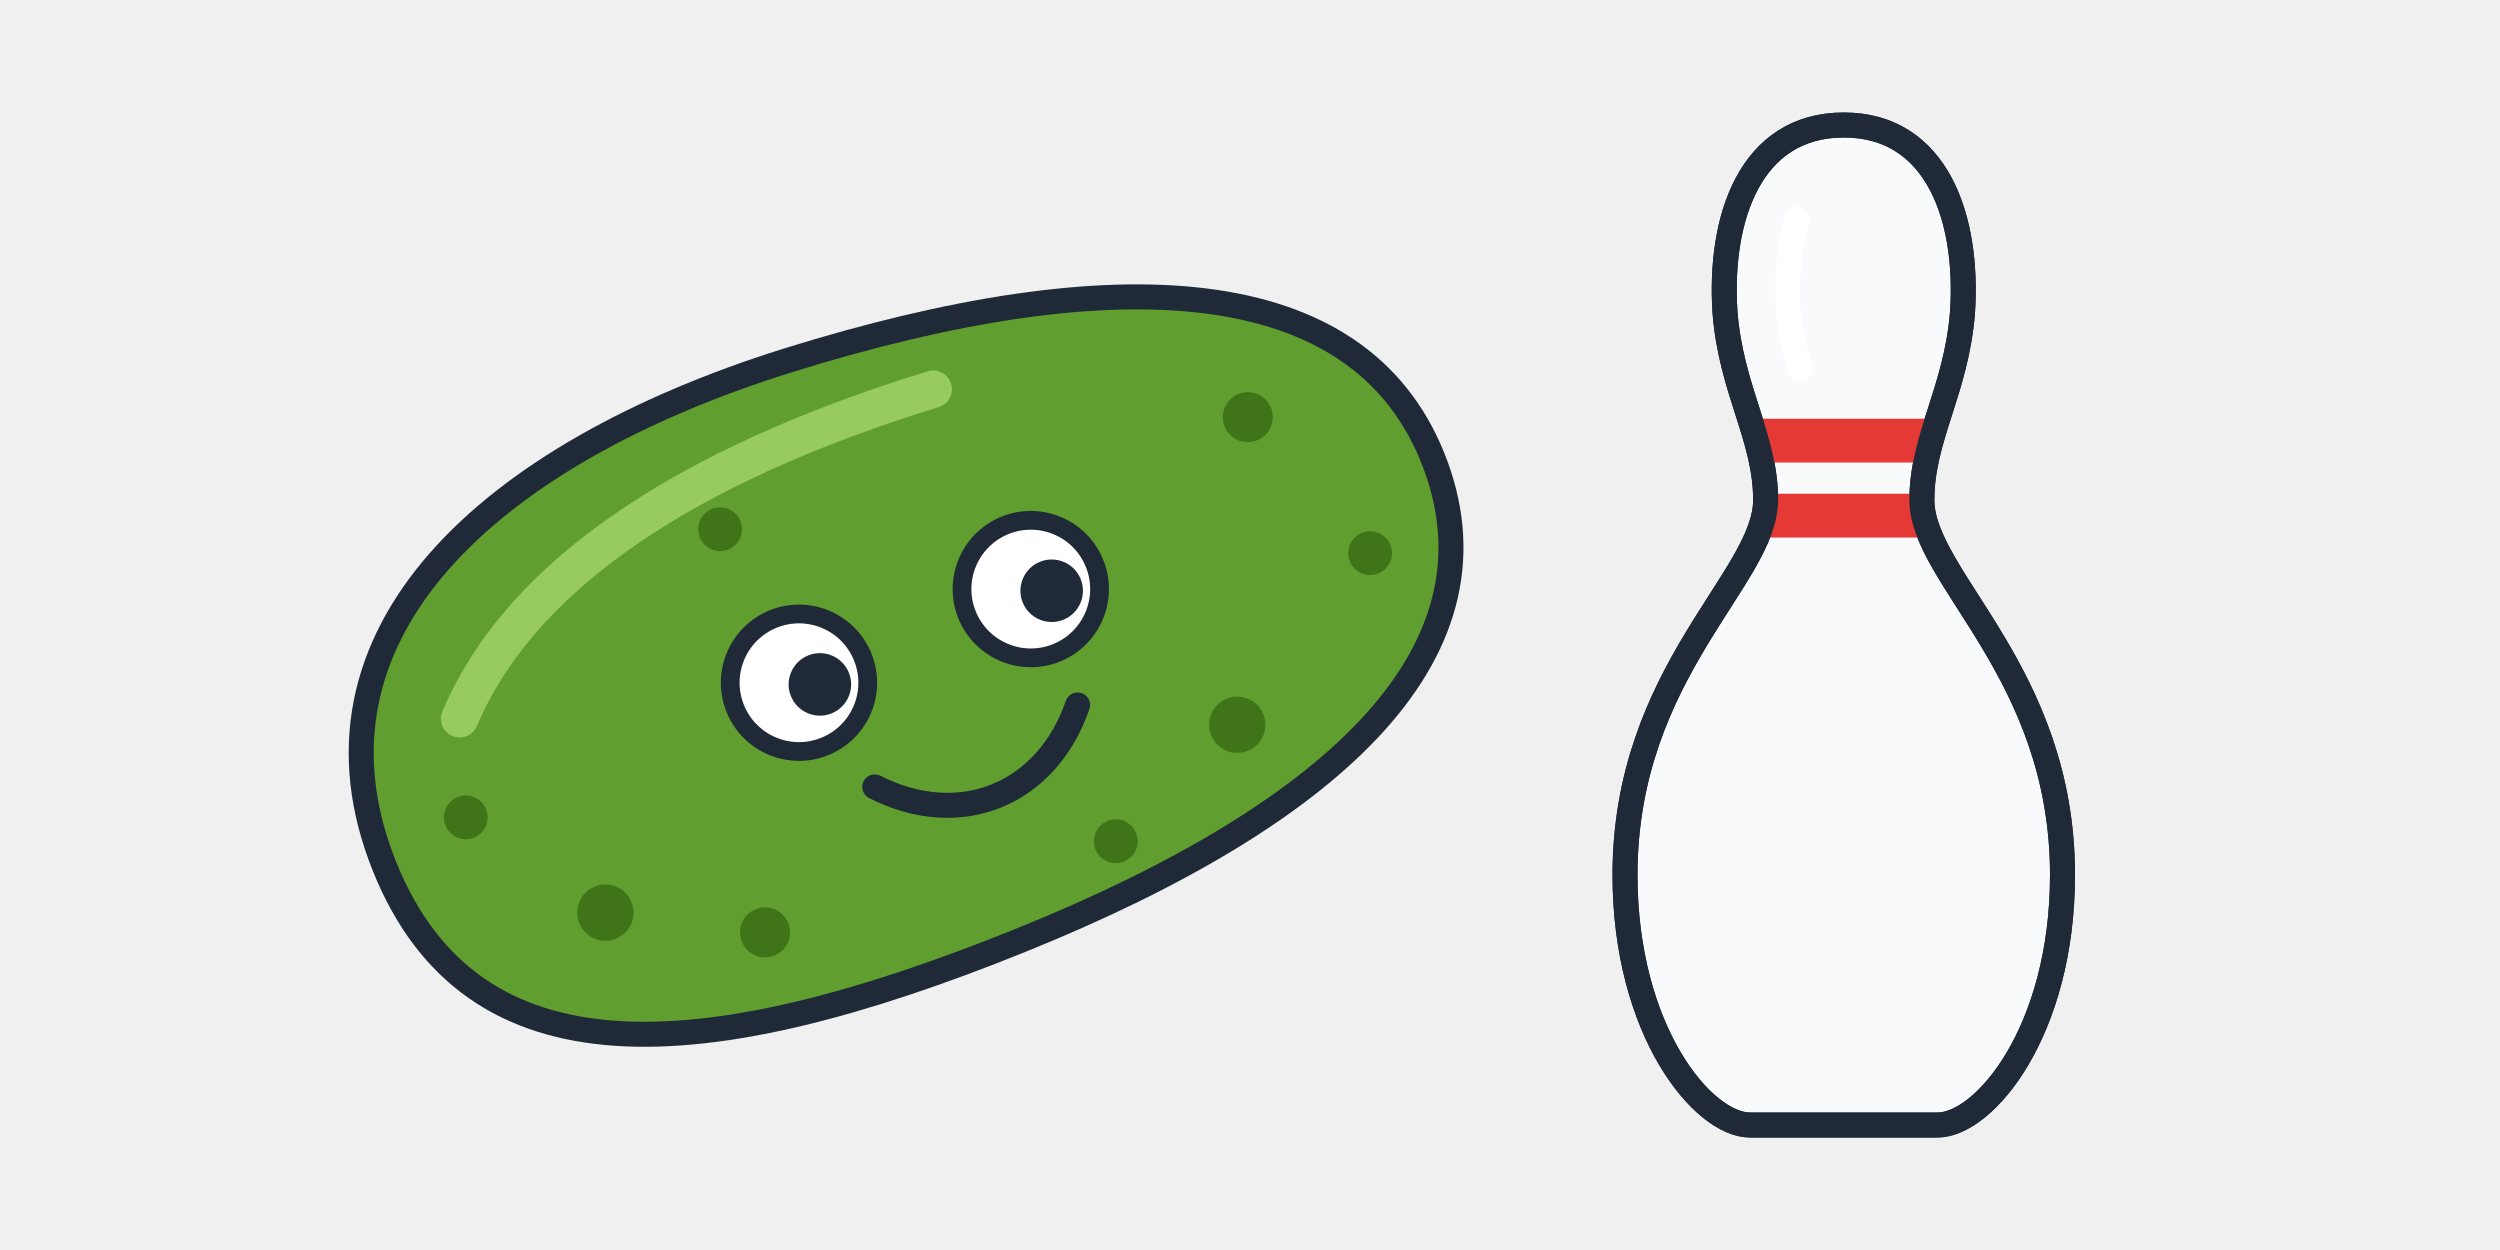
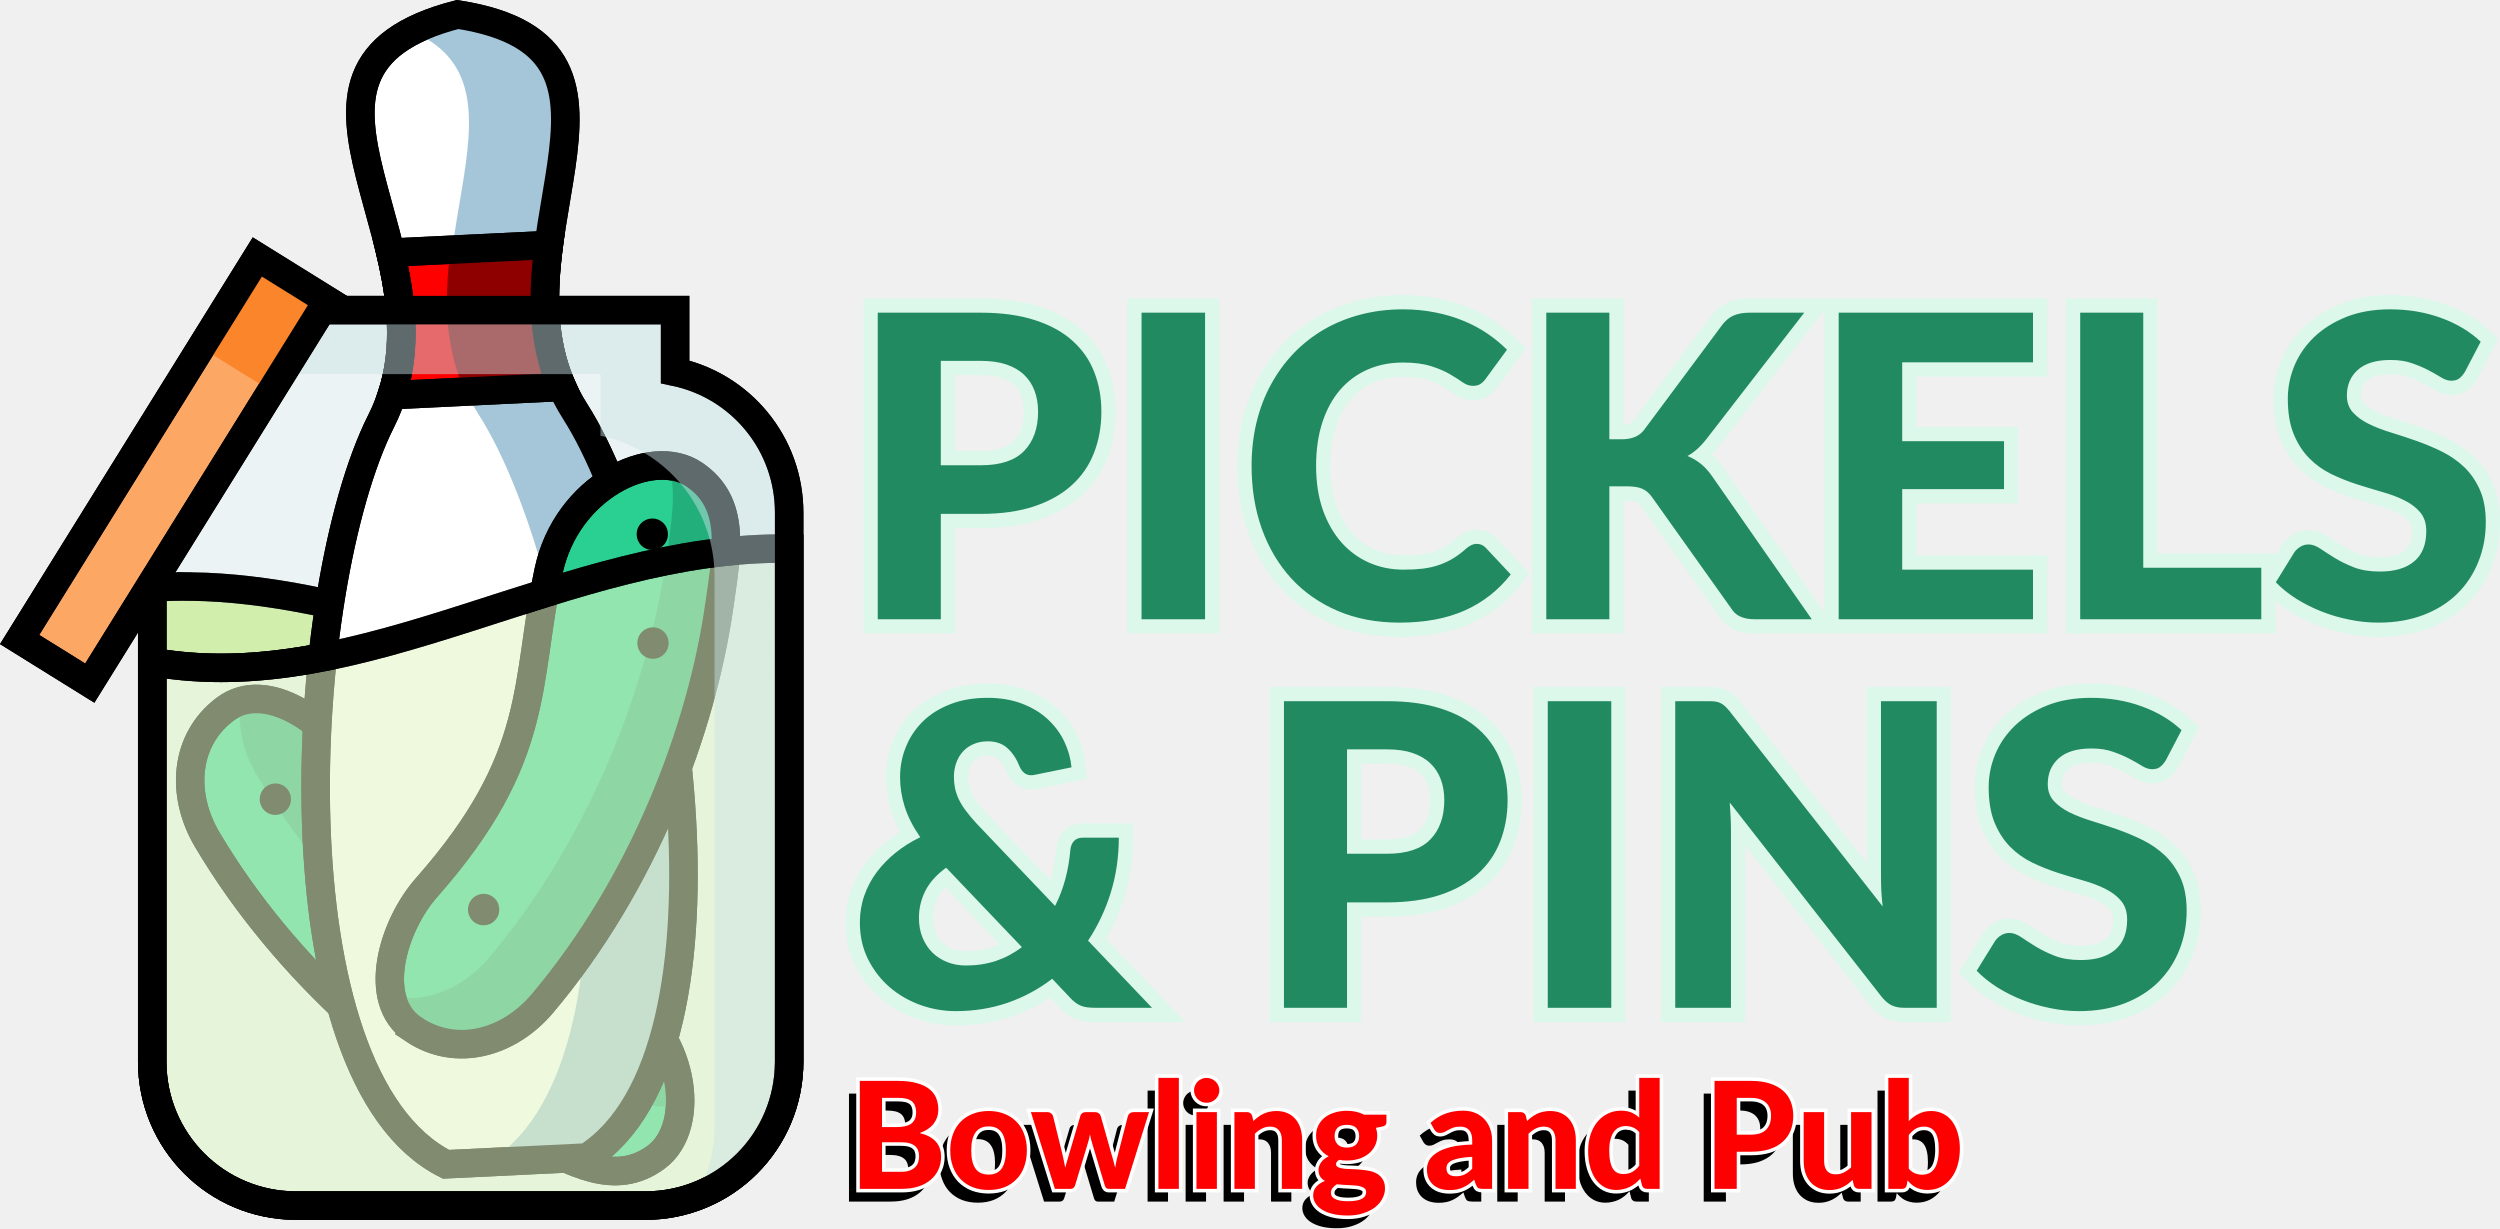
- <svg xmlns="http://www.w3.org/2000/svg" viewBox="0 0 800 400" width="800" height="400">
-   <defs>
-     <clipPath id="pin-shape">
-       <path d="M590,40 C620,40 630,70 628,100 C626,125 615,140 615,160 C615,185 660,215 660,280 C660,330 635,360 620,360 L560,360 C545,360 520,330 520,280 C520,215 565,185 565,160 C565,140 554,125 552,100 C550,70 560,40 590,40 Z" />
+ <svg xmlns="http://www.w3.org/2000/svg" width="351.01mm" height="172.455mm" viewBox="0 0 351.01 172.455" version="1.1" id="svg1" xml:space="preserve">
+   <defs id="defs1">
+     <clipPath clipPathUnits="userSpaceOnUse" id="clipPath57">
+       <path id="path58" style="fill:#00ffff;stroke:#000000;stroke-width:5.036" d="m -477.284,274.896 c -2.412,8.776 -16.124,9.361 -24.551,5.85 -28.363,-11.817 -39.719,-4.806 -60.005,-2.394 -14.985,1.782 -26.792,-10.05 -24.38,-18.827 2.412,-8.776 11.296,-9.909 20.301,-11.613 22.322,-4.223 51.386,-3.121 77.04,6.912 8.504,3.325 14.006,11.295 11.595,20.071 z" />
    </clipPath>
  </defs>
-   <g>
-     <path d="M590,40 C620,40 630,70 628,100 C626,125 615,140 615,160 C615,185 660,215 660,280 C660,330 635,360 620,360 L560,360 C545,360 520,330 520,280 C520,215 565,185 565,160 C565,140 554,125 552,100 C550,70 560,40 590,40 Z" fill="#f8fafc" stroke="#1f2937" stroke-width="8" />
-     <g clip-path="url(#pin-shape)">
-       <rect x="500" y="134" width="200" height="14" fill="#e53935" />
-       <rect x="500" y="158" width="200" height="14" fill="#e53935" />
+   <text xml:space="preserve" style="font-size:20.837px;line-height:0;font-family:'Bauhaus Olga 1933';-inkscape-font-specification:'Bauhaus Olga 1933, ';writing-mode:lr-tb;direction:ltr;opacity:1;fill:#000000;fill-opacity:1;stroke:none;stroke-width:4" x="117.887" y="168.333" id="text250" transform="scale(0.9977886,1.002216)">
+     <tspan style="font-style:normal;font-variant:normal;font-weight:800;font-stretch:normal;font-size:20.837px;line-height:1.25;font-family:Lato;-inkscape-font-specification:'Lato Ultra-Bold';fill:#000000;fill-opacity:1;stroke-width:4" x="117.887" y="168.333" id="tspan250">Bowling and Pub</tspan>
+   </text>
+   <text xml:space="preserve" style="font-size:20.837px;line-height:0;font-family:'Bauhaus Olga 1933';-inkscape-font-specification:'Bauhaus Olga 1933, ';writing-mode:lr-tb;direction:ltr;opacity:1;fill:#fb852b;fill-opacity:1;stroke:#ffffff;stroke-width:1" x="119.411" y="166.551" id="text251" transform="scale(0.9977886,1.002216)">
+     <tspan style="font-style:normal;font-variant:normal;font-weight:800;font-stretch:normal;font-size:20.837px;line-height:1.25;font-family:Lato;-inkscape-font-specification:'Lato Ultra-Bold';fill:#fb852b;fill-opacity:1;stroke:#ffffff;stroke-width:1" x="119.411" y="166.551" id="tspan251">Bowling and Pub</tspan>
+   </text>
+   <text xml:space="preserve" style="font-size:20.837px;line-height:0;font-family:'Bauhaus Olga 1933';-inkscape-font-specification:'Bauhaus Olga 1933, ';writing-mode:lr-tb;direction:ltr;opacity:1;fill:#ff0000;fill-opacity:1;stroke:none;stroke-width:4" x="119.411" y="166.551" id="text247" transform="scale(0.9977886,1.002216)">
+     <tspan style="font-style:normal;font-variant:normal;font-weight:800;font-stretch:normal;font-size:20.837px;line-height:1.25;font-family:Lato;-inkscape-font-specification:'Lato Ultra-Bold';fill:#ff0000;fill-opacity:1;stroke-width:4" x="119.411" y="166.551" id="tspan247">Bowling and Pub</tspan>
+   </text>
+   <text xml:space="preserve" style="font-size:59.203px;line-height:0;font-family:'Bauhaus Olga 1933';-inkscape-font-specification:'Bauhaus Olga 1933, ';writing-mode:lr-tb;direction:ltr;opacity:1;fill:#146844;fill-opacity:1;stroke:#dbf8eb;stroke-width:4;stroke-opacity:1" x="119.012" y="86.756" id="text249" transform="scale(0.9977886,1.002216)">
+     <tspan style="font-style:normal;font-variant:normal;font-weight:800;font-stretch:normal;line-height:34.85px;font-family:Lato;-inkscape-font-specification:'Lato Ultra-Bold';fill:#146844;fill-opacity:1;stroke:#dbf8eb;stroke-width:4;stroke-opacity:1" id="tspan248" x="119.012" y="86.756">PICKELS</tspan>
+     <tspan style="font-style:normal;font-variant:normal;font-weight:800;font-stretch:normal;line-height:1.25;font-family:Lato;-inkscape-font-specification:'Lato Ultra-Bold';fill:#146844;fill-opacity:1;stroke:#dbf8eb;stroke-width:4;stroke-opacity:1" x="119.012" y="141.182" id="tspan249">&amp; PINS</tspan>
+   </text>
+   <path id="path26" style="fill:#ecf3f4;fill-opacity:1;stroke:#000000;stroke-width:4" d="m 37.389,43.545 v 8.664 c -9.169,1.919 -16.015,10.018 -16.015,19.774 v 77.081 c 0,11.194 9.012,20.205 20.205,20.205 h 49.017 c 11.194,0 20.205,-9.012 20.205,-20.205 V 71.983 c 0,-9.756 -6.845,-17.855 -16.015,-19.774 v -8.664 z" />
+   <path id="path37" style="opacity:0.548;fill:#bbe972;fill-opacity:1;stroke:#000000;stroke-width:4" d="m 26.917,82.354 c -1.862,-0.029 -3.71,0.013 -5.542,0.137 v 10.449 c 13.029,2.319 25.816,-0.549 38.703,-4.459 -11.163,-3.361 -22.391,-5.957 -33.161,-6.128 z" />
+   <path id="path38" style="opacity:1;fill:none;fill-opacity:1;stroke:#000000;stroke-width:4" d="m 26.917,82.354 c -1.862,-0.029 -3.71,0.013 -5.542,0.137 v 10.449 c 13.029,2.319 25.816,-0.549 38.703,-4.459 -11.163,-3.361 -22.391,-5.957 -33.161,-6.128 z" />
+   <g id="g56" transform="matrix(-0.7127326,-0.3475676,0.3459386,-0.7164635,-321.1751,175.7217)" style="stroke-width:1.259">
+     <g id="g60" transform="matrix(0.9772612,0.2075735,-0.2089608,0.9788839,164.9851,110.3769)">
+       <path id="path52" style="fill:#2ad091;stroke:#000000;stroke-width:5.036" d="m -477.284,274.896 c -2.412,8.776 -16.124,9.361 -24.551,5.85 -28.363,-11.817 -39.719,-4.806 -60.005,-2.394 -14.985,1.782 -26.792,-10.05 -24.38,-18.827 2.412,-8.776 11.296,-9.909 20.301,-11.613 22.322,-4.223 51.386,-3.121 77.04,6.912 8.504,3.325 14.006,11.295 11.595,20.071 z" />
+       <path id="path56" style="fill:#23af7b;fill-opacity:1;stroke:none;stroke-width:5.036" d="m -477.231,289.241 c -2.412,8.776 -16.124,9.361 -24.551,5.85 -28.363,-11.817 -39.719,-4.806 -60.005,-2.394 -14.985,1.782 -26.792,-10.05 -24.38,-18.827 2.412,-8.776 11.296,-9.909 20.301,-11.613 22.322,-4.223 51.386,-3.121 77.04,6.912 8.504,3.325 14.006,11.295 11.595,20.071 z" clip-path="url(#clipPath57)" />
+       <path id="path54" style="fill:none;stroke:#000000;stroke-width:5.036" d="m -477.284,274.896 c -2.412,8.776 -16.124,9.361 -24.551,5.85 -28.363,-11.817 -39.719,-4.806 -60.005,-2.394 -14.985,1.782 -26.792,-10.05 -24.38,-18.827 2.412,-8.776 11.296,-9.909 20.301,-11.613 22.322,-4.223 51.386,-3.121 77.04,6.912 8.504,3.325 14.006,11.295 11.595,20.071 z" />
+       <circle style="fill:#000000;fill-opacity:1;stroke:none;stroke-width:5.036" id="circle56" cx="-494.078" cy="267.827" r="2.775" />
+       <circle style="fill:#000000;fill-opacity:1;stroke:none;stroke-width:5.036" id="circle58" cx="-519.32" cy="256.67" r="2.775" />
+       <circle style="fill:#000000;fill-opacity:1;stroke:none;stroke-width:5.036" id="circle59" cx="-555.783" cy="262.481" r="2.775" />
+       <circle style="fill:#000000;fill-opacity:1;stroke:none;stroke-width:5.036" id="circle60" cx="-564.063" cy="261.503" r="2.775" />
    </g>
-     <path d="M590,40 C620,40 630,70 628,100 C626,125 615,140 615,160 C615,185 660,215 660,280 C660,330 635,360 620,360 L560,360 C545,360 520,330 520,280 C520,215 565,185 565,160 C565,140 554,125 552,100 C550,70 560,40 590,40 Z" fill="none" stroke="#1f2937" stroke-width="8" />
-     <path d="M575,70 C570,90 572,105 576,118" fill="none" stroke="#ffffff" stroke-width="8" stroke-linecap="round" opacity="0.9" />
  </g>
-   <g transform="rotate(-22 290 210)">
-     <path d="M110,210 C110,130 190,100 290,108 C400,117 470,150 470,214 C470,280 400,308 290,308 C180,308 110,285 110,210 Z" fill="#5f9e2f" stroke="#1f2937" stroke-width="8" />
-     <path d="M150,175 C190,135 260,128 330,134" fill="none" stroke="#a5d66b" stroke-width="12" stroke-linecap="round" opacity="0.8" />
-     <g fill="#3f7419">
-       <circle cx="170" cy="250" r="9" />
-       <circle cx="215" cy="275" r="8" />
-       <circle cx="380" cy="270" r="9" />
-       <circle cx="420" cy="180" r="8" />
-       <circle cx="250" cy="150" r="7" />
-       <circle cx="440" cy="235" r="7" />
-       <circle cx="140" cy="205" r="7" />
-       <circle cx="330" cy="290" r="7" />
+   <g id="g40" transform="matrix(1.211359,-0.05761259,0.06263802,1.202596,439.3496,-198.7887)" style="stroke-width:0.828">
+     <g id="g51" transform="matrix(0.919739,-7.93132e-4,-8.1440132e-4,0.9230481,-165.8633,-18.32752)" style="stroke-width:0.898">
+       <path id="rect38" style="opacity:1;fill:#ffffff;stroke:#000000;stroke-width:3.592" d="m -164.703,184.15 c -27.556,5.695 -0.496,30.123 -12.217,50.8 -11.721,20.677 -18.103,81.995 3.349,94.192 h 17.736 c 21.451,-12.196 15.07,-73.515 3.349,-94.192 -11.721,-20.677 15.339,-45.105 -12.217,-50.8 z" />
+       <path id="path47" style="opacity:1;fill:#a5c6d8;fill-opacity:1;stroke:none;stroke-width:3.592" d="m -164.878,183.875 c -2.438,0.504 -4.449,1.155 -6.097,1.936 17.415,7.96 -4.374,30.041 6.36,48.975 11.686,20.614 18.064,81.626 -3.156,94.08 l 11.761,4e-4 c 21.451,-12.196 15.069,-73.516 3.349,-94.192 -11.721,-20.677 15.339,-45.104 -12.217,-50.8 z" />
+       <path id="path40" style="opacity:1;fill:#ff0000;stroke:#000000;stroke-width:3.592" d="m -174.68,213.783 c 1.071,5.865 1.534,12.033 -0.743,17.992 h 21.438 c -2.277,-5.958 -1.813,-12.127 -0.743,-17.992 z" />
+       <path id="path48" style="opacity:1;fill:none;stroke:#000000;stroke-width:3.592" d="m -164.703,184.15 c -27.556,5.695 -0.496,30.123 -12.217,50.8 -11.721,20.677 -18.103,81.995 3.349,94.192 h 17.736 c 21.451,-12.196 15.07,-73.515 3.349,-94.192 -11.721,-20.677 15.339,-45.105 -12.217,-50.8 z" />
+       <path id="path50" style="opacity:1;fill:#8e0000;fill-opacity:1;stroke:none;stroke-width:3.592" d="m -153.638,213.207 -19.954,-4.5e-4 c 0.015,0.083 0.031,0.167 0.046,0.25 l 6.491,-4e-5 c -1.056,5.783 -1.521,11.861 0.648,17.742 l 13.511,-2.6e-4 c -2.277,-5.958 -1.813,-12.126 -0.742,-17.991 z" />
+       <path id="path51" style="opacity:1;fill:none;stroke:#000000;stroke-width:3.592" d="m -174.68,213.783 c 1.071,5.865 1.534,12.033 -0.743,17.992 h 21.438 c -2.277,-5.958 -1.813,-12.127 -0.743,-17.992 z" />
    </g>
-     <circle cx="255" cy="205" r="22" fill="#ffffff" stroke="#1f2937" stroke-width="6" />
-     <circle cx="335" cy="205" r="22" fill="#ffffff" stroke="#1f2937" stroke-width="6" />
-     <circle cx="261" cy="208" r="10" fill="#1f2937" />
-     <circle cx="341" cy="208" r="10" fill="#1f2937" />
-     <path d="M265,245 C285,268 315,268 335,245" fill="none" stroke="#1f2937" stroke-width="8" stroke-linecap="round" />
  </g>
+   <g id="g36" transform="matrix(-0.6582695,-0.4421225,0.4410211,-0.6621886,-388.9682,47.60643)" style="stroke-width:1.259">
+     <path id="rect28" style="fill:#2ad091;stroke:#000000;stroke-width:5.036" d="m -536.944,212.159 c 9.121,0 13.21,13.04 11.974,22.076 -4.16,30.417 5.548,39.49 13.096,58.372 5.575,13.947 -2.853,28.437 -11.974,28.437 -9.121,0 -12.5,-8.249 -16.464,-16.464 -9.825,-20.362 -16.224,-48.62 -13.096,-75.958 1.037,-9.062 7.343,-16.464 16.464,-16.464 z" />
+     <path id="path30" style="fill:#23af7b;fill-opacity:1;stroke:none;stroke-width:5.036" d="m -536.944,212.159 c -9.121,0 -15.427,7.402 -16.464,16.464 -3.128,27.338 3.271,55.596 13.096,75.958 3.964,8.215 7.343,16.464 16.464,16.464 1.568,0 3.115,-0.428 4.574,-1.208 -3.799,-3.098 -6.122,-8.436 -8.69,-13.759 -9.825,-20.362 -16.224,-48.62 -13.096,-75.958 0.793,-6.935 4.673,-12.898 10.538,-15.315 -1.749,-1.643 -3.892,-2.646 -6.422,-2.646 z" />
+     <path id="path33" style="fill:none;stroke:#000000;stroke-width:5.036" d="m -536.944,212.159 c 9.121,0 13.21,13.04 11.974,22.076 -4.16,30.417 5.548,39.49 13.096,58.372 5.575,13.947 -2.853,28.437 -11.974,28.437 -9.121,0 -12.5,-8.249 -16.464,-16.464 -9.825,-20.362 -16.224,-48.62 -13.096,-75.958 1.037,-9.062 7.343,-16.464 16.464,-16.464 z" />
+     <circle style="fill:#000000;fill-opacity:1;stroke:none;stroke-width:5.036" id="path28" cx="-523.556" cy="308.18" r="2.775" />
+     <circle style="fill:#000000;fill-opacity:1;stroke:none;stroke-width:5.036" id="circle33" cx="-534.338" cy="292.305" r="2.775" />
+     <circle style="fill:#000000;fill-opacity:1;stroke:none;stroke-width:5.036" id="circle34" cx="-535.536" cy="236.596" r="2.775" />
+   </g>
+   <path id="path35" style="opacity:0.57;fill:#e1f4c5;fill-opacity:1;stroke:#000000;stroke-width:4" d="m 110.803,77.03 c -31.248,-0.492 -59.711,21.2 -89.428,15.911 v 56.123 c 0,11.194 9.012,20.205 20.205,20.205 h 49.017 c 11.194,0 20.205,-9.012 20.205,-20.205 z" />
+   <path id="path36" style="fill:none;fill-opacity:1;stroke:#000000;stroke-width:4" d="m 110.803,77.03 c -31.248,-0.492 -59.711,21.2 -89.428,15.911 v 56.123 c 0,11.194 9.012,20.205 20.205,20.205 h 49.017 c 11.194,0 20.205,-9.012 20.205,-20.205 z" />
+   <path id="path25" style="opacity:0.468;fill:#cae4e6;fill-opacity:1;stroke:none;stroke-width:4" d="m 37.389,43.545 v 8.664 c -0.438,0.092 -0.87,0.197 -1.297,0.317 h 48.219 v 8.664 c 9.169,1.919 16.015,10.018 16.015,19.774 v 77.081 c 0,3.618 -0.941,7.007 -2.593,9.938 7.652,-2.872 13.07,-10.239 13.07,-18.919 V 71.983 c 0,-9.756 -6.845,-17.855 -16.015,-19.774 v -8.664 z m -10.477,14.514 c -1.137,1.198 -2.128,2.535 -2.945,3.984 0.949,-0.356 1.933,-0.643 2.945,-0.855 z" />
+   <path id="rect21" style="fill:none;stroke:#000000;stroke-width:4" d="m 37.389,43.545 v 8.664 c -9.169,1.919 -16.015,10.018 -16.015,19.774 v 77.081 c 0,11.194 9.012,20.205 20.205,20.205 h 49.017 c 11.194,0 20.205,-9.012 20.205,-20.205 V 71.983 c 0,-9.756 -6.845,-17.855 -16.015,-19.774 v -8.664 z" />
+   <g id="g52" transform="rotate(-58.14396,-259.0969,-129.9922)">
+     <rect style="fill:#fca763;fill-opacity:1;stroke:#000000;stroke-width:4" id="rect27" width="63.236" height="11.599" x="-307.574" y="208.417" />
+     <rect style="fill:#fb852b;fill-opacity:1;stroke:none;stroke-width:4" id="rect26" width="14.967" height="11.599" x="-259.305" y="208.417" />
+     <rect style="fill:none;stroke:#000000;stroke-width:4" id="rect23" width="63.236" height="11.599" x="-307.574" y="208.417" />
+   </g>
+   <text xml:space="preserve" style="font-size:59.203px;line-height:0;font-family:'Bauhaus Olga 1933';-inkscape-font-specification:'Bauhaus Olga 1933, ';writing-mode:lr-tb;direction:ltr;opacity:1;fill:#228a61;fill-opacity:1;stroke:none;stroke-width:4" x="119.012" y="86.756" id="text60" transform="scale(0.9977886,1.002216)">
+     <tspan style="font-style:normal;font-variant:normal;font-weight:800;font-stretch:normal;line-height:34.85px;font-family:Lato;-inkscape-font-specification:'Lato Ultra-Bold';fill:#228a61;fill-opacity:1;stroke-width:4" id="tspan245" x="119.012" y="86.756">PICKELS</tspan>
+     <tspan style="font-style:normal;font-variant:normal;font-weight:800;font-stretch:normal;line-height:1.25;font-family:Lato;-inkscape-font-specification:'Lato Ultra-Bold';fill:#228a61;fill-opacity:1;stroke-width:4" x="119.012" y="141.182" id="tspan61">&amp; PINS</tspan>
+   </text>
</svg>
